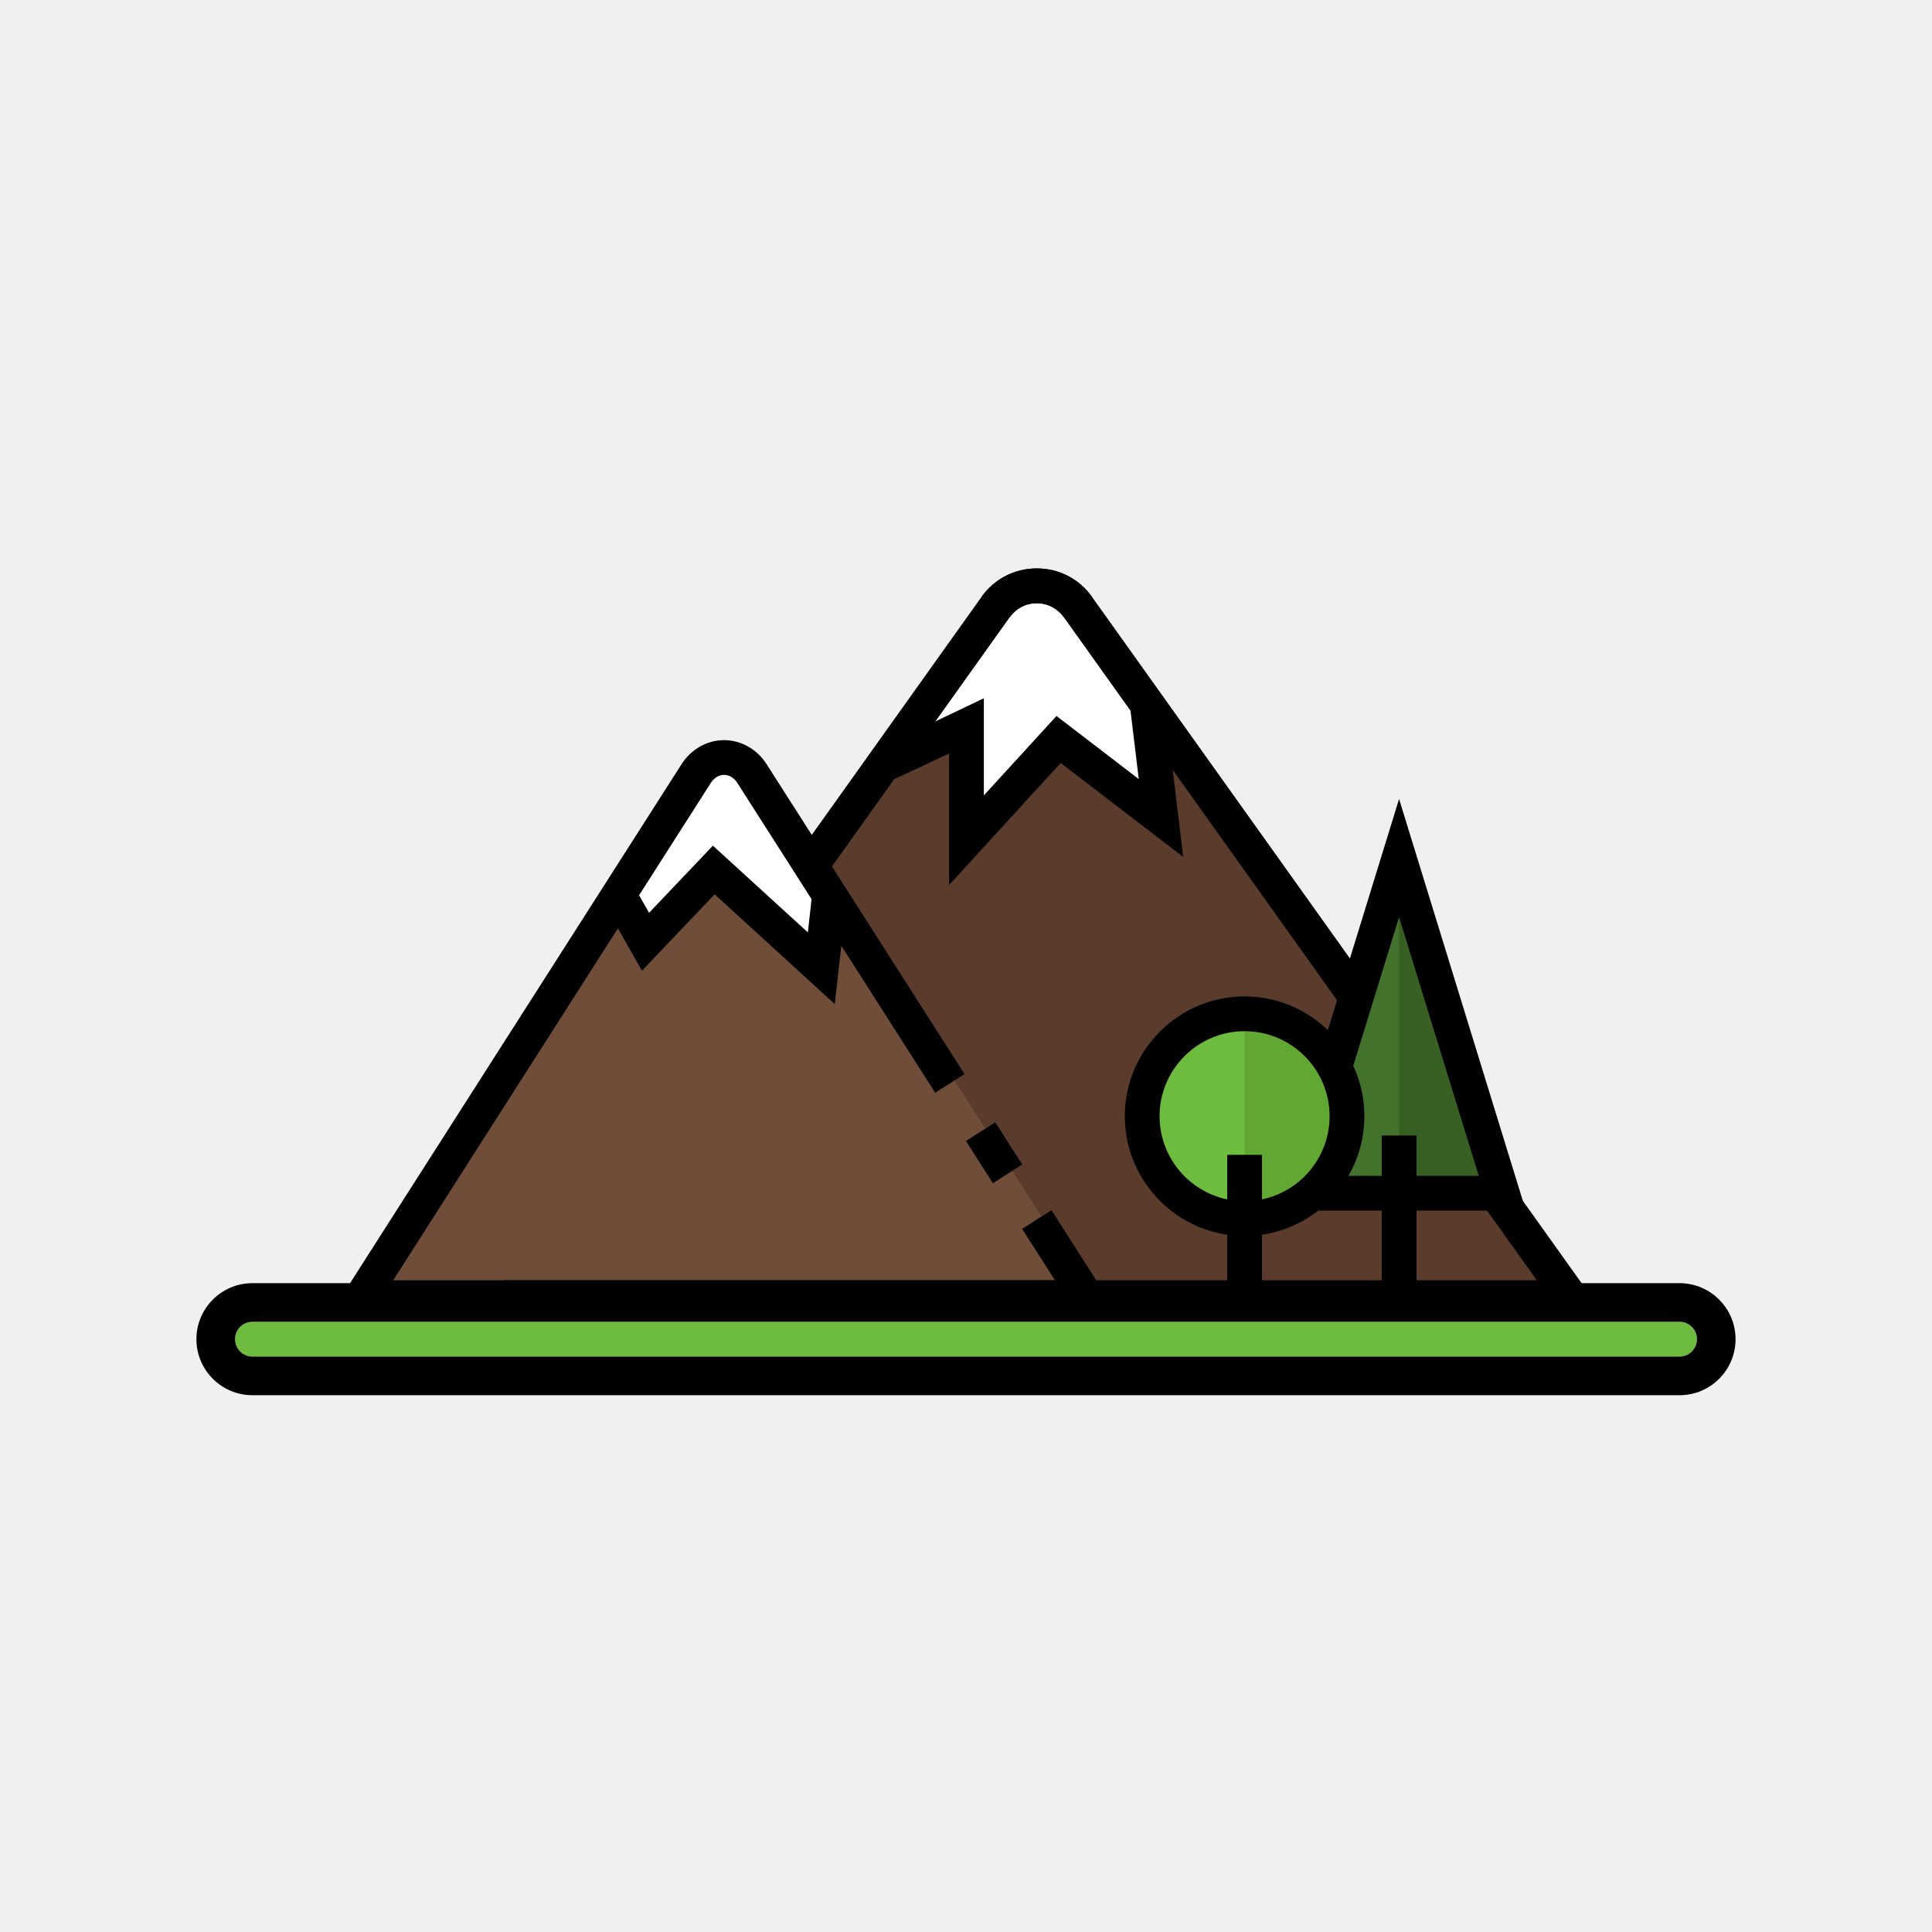
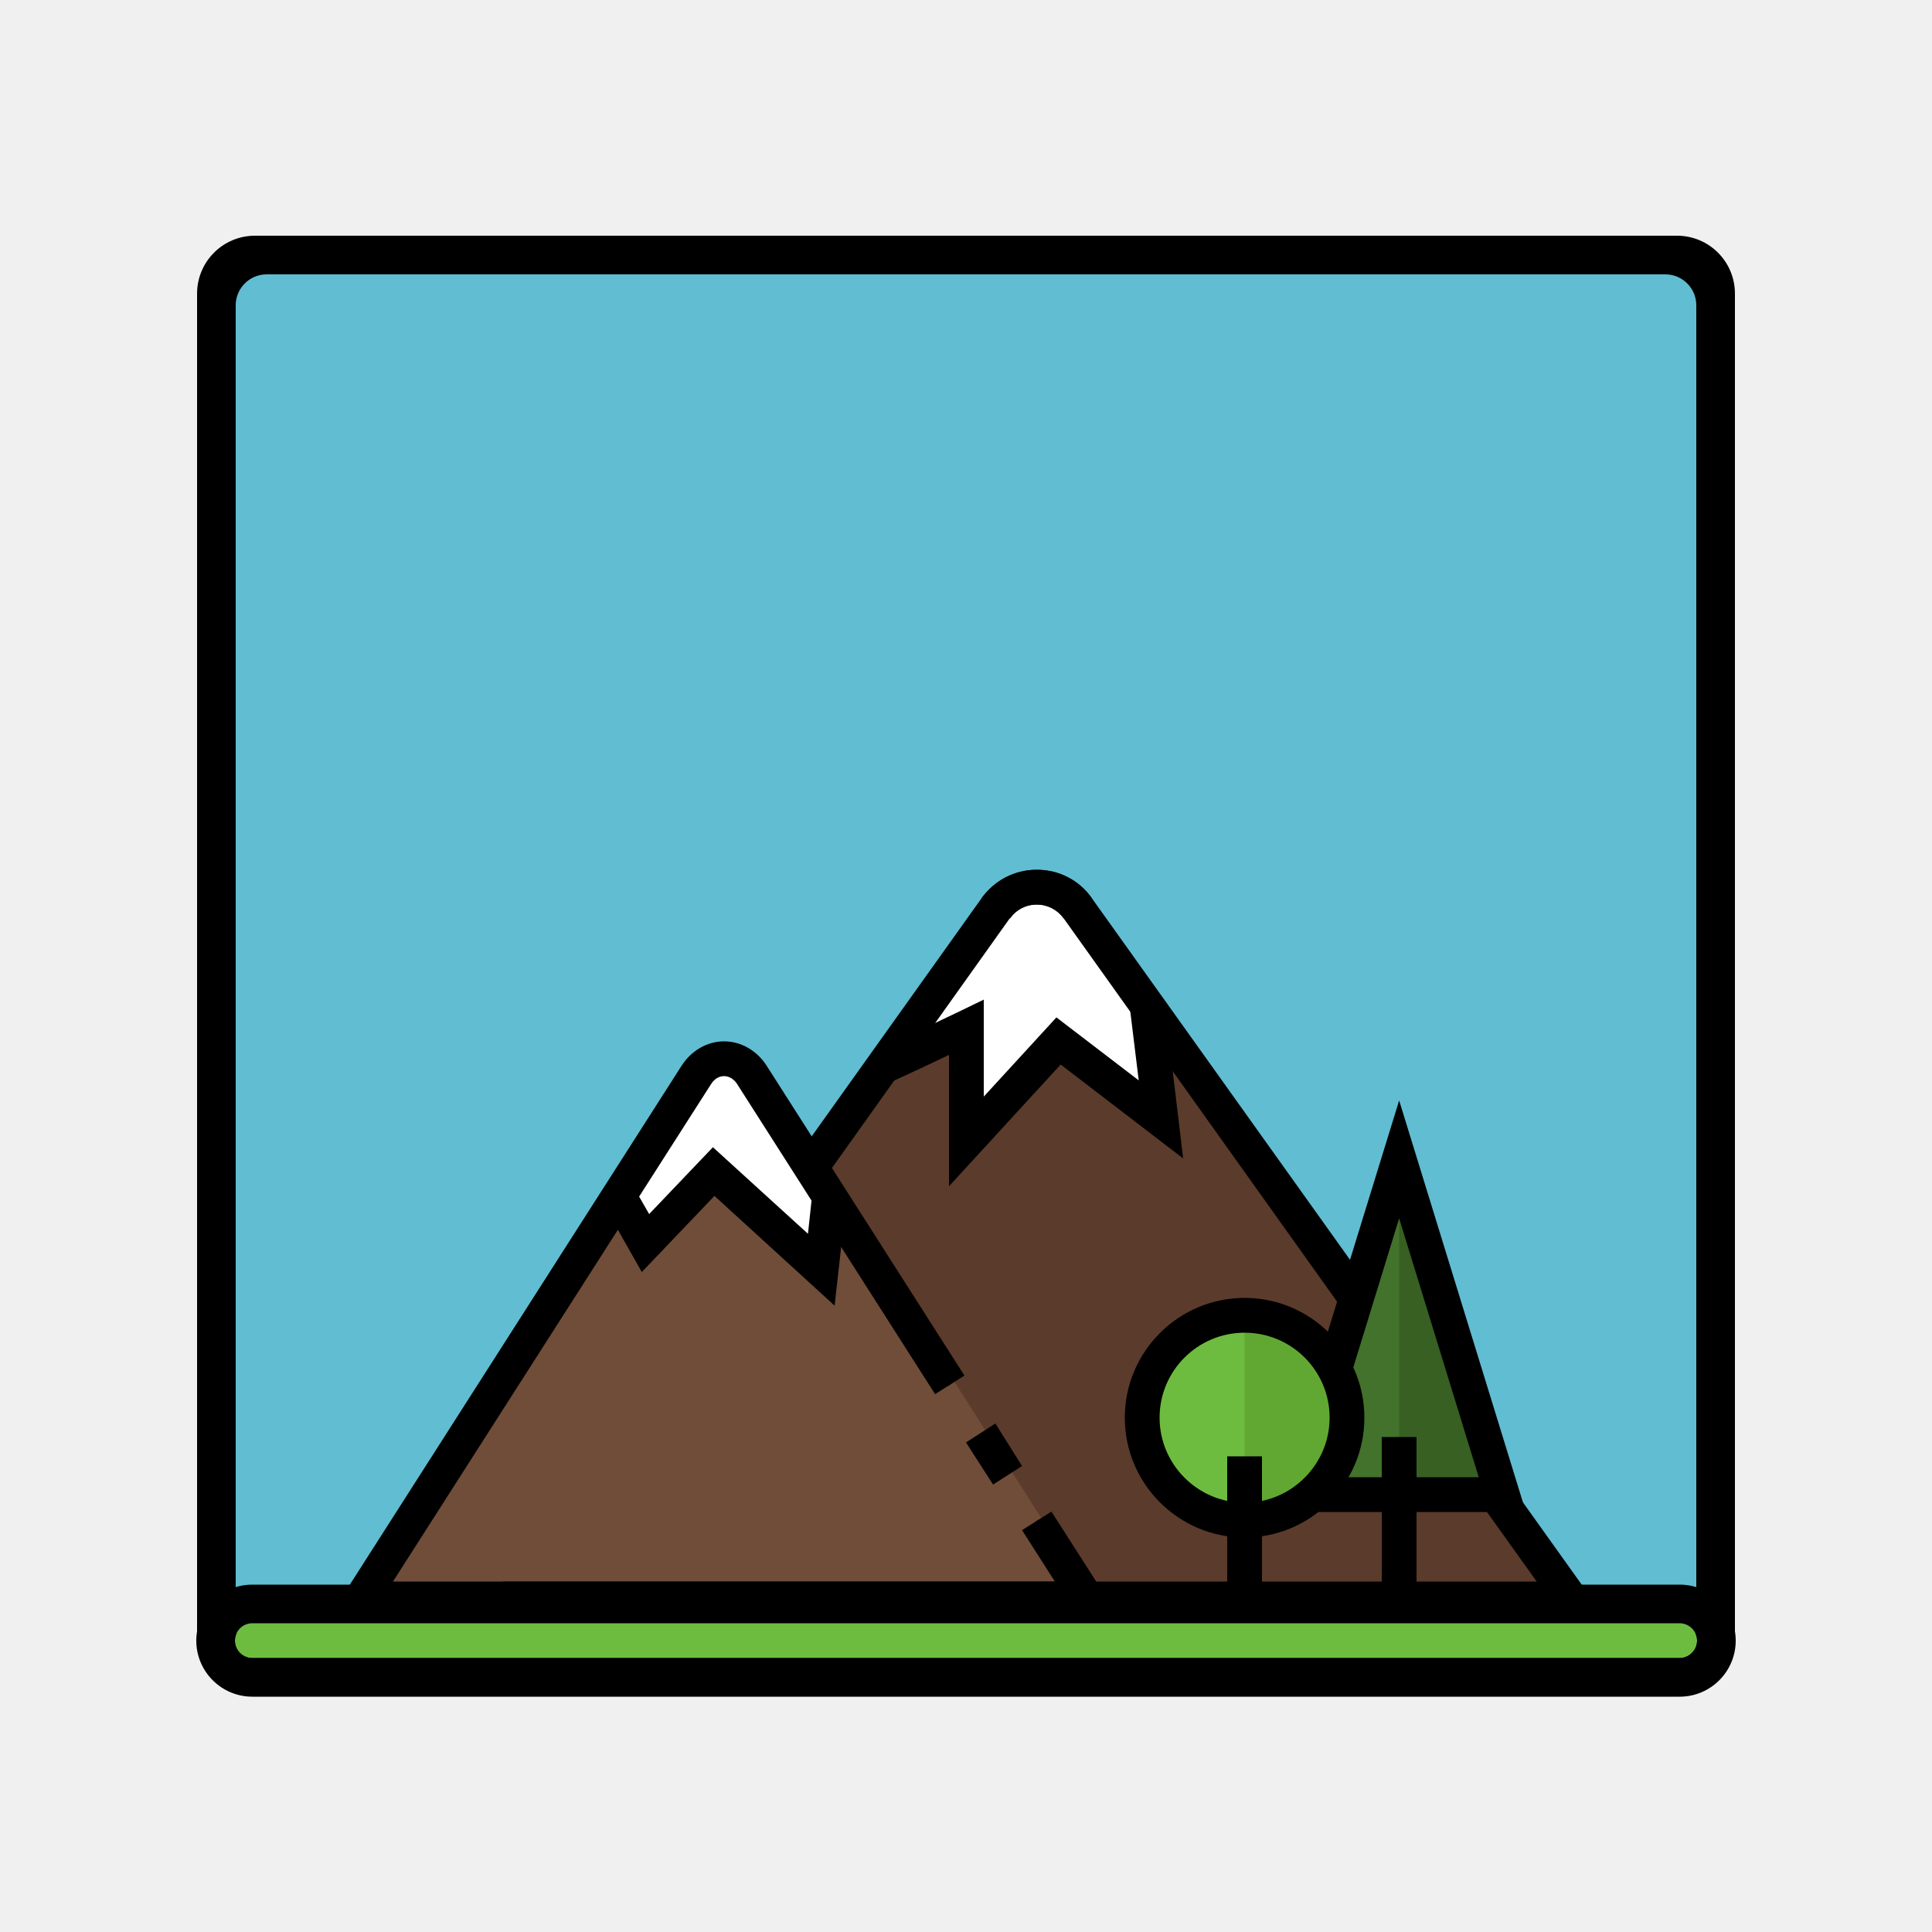
- <svg xmlns="http://www.w3.org/2000/svg" id="b" data-name="Finished icons" viewBox="0 0 500 500">
+ <svg xmlns="http://www.w3.org/2000/svg" version="1.2" viewBox="0 0 500 500" width="500" height="500">
  <defs>
-     <style>
-       .g {
-         clip-path: url(#f);
-       }
- 
-       .h {
-         fill: #5b3b2b;
-       }
- 
-       .i {
-         fill: #6dbc3f;
-       }
- 
-       .j {
-         fill: #fff;
-       }
- 
-       .k {
-         fill: #42722b;
-       }
- 
-       .l {
-         fill: #376022;
-       }
- 
-       .m {
-         fill: #3f1b09;
-       }
- 
-       .n {
-         clip-path: url(#d);
-       }
- 
-       .o {
-         clip-path: url(#e);
-       }
- 
-       .p {
-         fill: #704d39;
-       }
- 
-       .q {
-         clip-path: url(#c);
-       }
- 
-       .r {
-         fill: #61a833;
-       }
-     </style>
-     <clipPath id="c">
-       <path class="h" d="M257.69,154.4l-127.52,178.76h276.29s-127.52-178.76-127.52-178.76c-5.21-7.3-16.05-7.3-21.26,0Z" />
+     <clipPath clipPathUnits="userSpaceOnUse" id="cp1">
+       <path d="m257.69 232.4l-127.52 178.76h276.29l-127.52-178.76c-5.21-7.3-16.05-7.3-21.25 0z" />
    </clipPath>
-     <clipPath id="d">
-       <path class="p" d="M281.24,333.16H93.53s86.63-135.64,86.63-135.64c3.54-5.54,10.9-5.54,14.44,0l86.63,135.64Z" />
+     <clipPath clipPathUnits="userSpaceOnUse" id="cp2">
+       <path d="m281.24 411.16h-187.71l86.63-135.64c3.54-5.54 10.9-5.54 14.44 0 0 0 86.63 135.64 86.64 135.64z" />
    </clipPath>
-     <clipPath id="e">
-       <polygon class="k" points="362.07 219.37 335.35 306.13 388.8 306.13 362.07 219.37" />
+     <clipPath clipPathUnits="userSpaceOnUse" id="cp3">
+       <path d="m362.07 297.37l-26.72 86.76h53.45l-26.73-86.76z" />
    </clipPath>
-     <clipPath id="f">
-       <circle class="i" cx="322.1" cy="286.18" r="26.5" />
+     <clipPath clipPathUnits="userSpaceOnUse" id="cp4">
+       <path d="m322.1 390.68c-14.65 0-26.5-11.85-26.5-26.5 0-14.65 11.85-26.5 26.5-26.5 14.65 0 26.5 11.85 26.5 26.5 0 14.65-11.85 26.5-26.5 26.5z" />
    </clipPath>
  </defs>
+   <style>
+ 		.s0 { fill: #000000 } 
+ 		.s1 { fill: #61bdd2 } 
+ 		.s2 { fill: #5b3b2b } 
+ 		.s3 { fill: #ffffff } 
+ 		.s4 { fill: #704d39 } 
+ 		.s5 { fill: #3f1b09 } 
+ 		.s6 { fill: #42722b } 
+ 		.s7 { fill: #376022 } 
+ 		.s8 { fill: #6dbc3f } 
+ 		.s9 { fill: #61a833 } 
+ 	</style>
+   <path id="Shape 1" fill-rule="evenodd" class="s0" d="m66 61h368c8.3 0 15 6.7 15 15v348c0 8.3-6.7 15-15 15h-368c-8.3 0-15-6.7-15-15v-348c0-8.3 6.7-15 15-15z" />
+   <path id="Shape 1 copy" fill-rule="evenodd" class="s1" d="m69 71h362c4.4 0 8 3.6 8 8v342c0 4.4-3.6 8-8 8h-362c-4.4 0-8-3.6-8-8v-342c0-4.4 3.6-8 8-8z" />
  <g>
    <g>
-       <path class="h" d="M257.69,154.4l-127.52,178.76h276.29s-127.52-178.76-127.52-178.76c-5.21-7.3-16.05-7.3-21.26,0Z" />
-       <g class="q">
-         <polygon class="j" points="224.48 197.16 250.76 183.18 247.67 219.4 273.73 186.27 301.45 207.26 298.03 178.88 275.83 148.18 262.96 147.62 249.55 162.31 224.48 197.16" />
+       <path class="s2" d="m257.7 232.4l-127.5 178.8h276.3l-127.6-178.8c-5.2-7.3-16-7.3-21.2 0z" />
+       <g id="Clip-Path" clip-path="url(#cp1)">
+         <g>
+           <path fill-rule="evenodd" class="s3" d="m224.5 275.2l26.3-14-3.1 36.2 26-33.1 27.7 21-3.4-28.4-22.2-30.7-12.8-0.6-13.4 14.7-25.1 34.9z" />
+         </g>
      </g>
    </g>
    <g>
-       <path class="p" d="M281.24,333.16H93.53s86.63-135.64,86.63-135.64c3.54-5.54,10.9-5.54,14.44,0l86.63,135.64Z" />
-       <g class="n">
-         <polygon class="j" points="154.25 235.18 179.42 195.33 188.26 190.8 197.87 197.16 217.08 230.56 209.11 247.54 185.66 223.86 166.2 247.92 160.41 231.14 154.25 235.18" />
+       <path class="s4" d="m281.2 411.2h-187.7l86.7-135.7c3.5-5.5 10.9-5.5 14.4 0 0 0 86.6 135.7 86.6 135.7z" />
+       <g id="Clip-Path" clip-path="url(#cp2)">
+         <g>
+           <path fill-rule="evenodd" class="s3" d="m154.3 313.2l25.1-39.9 8.9-4.5 9.6 6.4 19.2 33.4-8 16.9-23.4-23.6-19.5 24-5.8-16.8-6.2 4.1z" />
+         </g>
      </g>
    </g>
-     <rect class="m" x="317.6" y="296.18" width="9" height="37.4" />
-     <rect class="m" x="357.58" y="291.18" width="9" height="42.4" />
+     <path fill-rule="evenodd" class="s5" d="m317.6 374.2h9v37.4h-9z" />
+     <path fill-rule="evenodd" class="s5" d="m357.6 369.2h9v42.4h-9z" />
    <g>
-       <polygon class="k" points="362.07 219.37 335.35 306.13 388.8 306.13 362.07 219.37" />
-       <g class="o">
-         <rect class="l" x="362.07" y="201.94" width="43.43" height="119.71" />
+       <path fill-rule="evenodd" class="s6" d="m362.1 297.4l-26.8 86.7h53.5l-26.7-86.7z" />
+       <g id="Clip-Path" clip-path="url(#cp3)">
+         <g>
+           <path fill-rule="evenodd" class="s7" d="m362.1 279.9h43.4v119.8h-43.4z" />
+         </g>
      </g>
    </g>
    <g>
-       <circle class="i" cx="322.1" cy="286.18" r="26.5" />
-       <g class="g">
-         <rect class="r" x="322.1" y="254.06" width="35.04" height="65.37" />
+       <path fill-rule="evenodd" class="s8" d="m322.1 390.7c-14.7 0-26.5-11.9-26.5-26.5 0-14.7 11.8-26.5 26.5-26.5 14.7 0 26.5 11.8 26.5 26.5 0 14.6-11.8 26.5-26.5 26.5z" />
+       <g id="Clip-Path" clip-path="url(#cp4)">
+         <g>
+           <path fill-rule="evenodd" class="s9" d="m322.1 332.1h35v65.3h-35z" />
+         </g>
      </g>
    </g>
  </g>
  <g>
    <g>
-       <path d="M347.17,260.47l-71.88-100.77c-1.63-2.28-4.17-3.59-6.96-3.59s-5.34,1.31-6.97,3.59l-7.33-5.23c3.34-4.68,8.55-7.36,14.29-7.36h0c5.75,0,10.95,2.68,14.29,7.36l71.88,100.77-7.33,5.23Z" />
-       <polygon points="415.21 340.34 130.17 340.34 130.17 331.34 397.73 331.34 384.4 312.66 391.72 307.43 415.21 340.34" />
-       <path d="M247.03,223.71l3.16-36.97-27.36,14.56,26.32-36.59,13.61-14.9,13.34.57,22.41,31,3.58,29.68-28.27-21.4-26.79,34.06ZM251.34,185l-3.03,35.47,25.33-32.2,27.17,20.57-3.27-27.08-21.98-30.4-12.39-.53-13.26,14.51-23.78,33.07,25.2-13.41Z" />
-       <path d="M245.62,229.04v-34.05c-7.55,3.59-14.71,6.95-15.71,7.28l-2.79-8.56-.13.04c1.22-.48,11.83-5.49,21.19-9.96l6.44-3.08v25.14l18.8-20.55,21.29,16.32-2.27-18.84,8.94-1.08,4.83,40.07-31.71-24.31-28.87,31.57Z" />
-       <path d="M215.01,224.67l-7.33-5.23,46.34-64.97c3.34-4.68,8.55-7.36,14.29-7.36h0c5.75,0,10.95,2.68,14.29,7.36l-7.33,5.23c-1.63-2.28-4.17-3.59-6.96-3.59-2.8,0-5.34,1.31-6.97,3.59l-46.34,64.97Z" />
+       <path class="s0" d="m347.2 338.5l-71.9-100.8c-1.6-2.3-4.2-3.6-7-3.6-2.8 0-5.3 1.3-6.9 3.6l-7.4-5.2c3.4-4.7 8.6-7.4 14.3-7.4 5.8 0 11 2.7 14.3 7.4l71.9 100.7c0 0-7.3 5.3-7.3 5.3z" />
+       <path fill-rule="evenodd" class="s0" d="m415.2 418.3h-285v-9h267.5l-13.3-18.6 7.3-5.3 23.5 32.9z" />
+       <path class="s0" d="m247 301.7l3.2-37-27.4 14.6 26.3-36.6 13.7-14.9 13.3 0.6 22.4 31 3.6 29.7-28.3-21.4c0 0-26.8 34-26.8 34zm4.3-38.7l-3 35.5 25.3-32.2 27.2 20.5-3.3-27-21.9-30.4-12.4-0.6-13.3 14.5-23.8 33.1c0 0 25.2-13.4 25.2-13.4z" />
+       <path class="s0" d="m245.6 307v-34c-7.5 3.6-14.7 6.9-15.7 7.3l-2.8-8.6h-0.1c1.2-0.4 11.8-5.4 21.2-9.9l6.4-3.1v25.1l18.8-20.5 21.3 16.3-2.3-18.8 9-1.1 4.8 40.1-31.7-24.3-28.9 31.5z" />
+       <path class="s0" d="m215 302.7l-7.3-5.3 46.3-64.9c3.4-4.7 8.6-7.4 14.3-7.4 5.8 0 11 2.7 14.3 7.4l-7.3 5.2c-1.7-2.3-4.2-3.6-7-3.6-2.8 0-5.3 1.3-7 3.6 0 0-46.3 65-46.3 65z" />
    </g>
    <g>
-       <path d="M282.15,336.34H92.62l.49-.77,86.63-135.64c1.78-2.79,4.57-4.38,7.64-4.38s5.86,1.6,7.64,4.38l51.21,80.18-.84.54-51.21-80.18c-1.59-2.49-4.07-3.92-6.8-3.92s-5.21,1.43-6.8,3.92l-86.14,134.87h185.88l-12.43-19.46.84-.54,13.41,21Z" />
-       <path d="M213.42,255.24l-28.56-28.22-18.14,21.14-6.73-13.32-7.35,4.62,26.43-41.83,9.22-4.72,9.95,6.59.06.1,19.31,33.55-4.18,22.09ZM184.81,225.55l27.98,27.66,3.77-19.88-19.06-33.13-9.27-6.14-8.45,4.33-23.93,37.87,4.54-2.86,6.55,12.96,17.86-20.82Z" />
-       <polygon points="216.04 259.86 184.95 231.45 166.14 251.22 156.28 233.86 164.1 229.41 167.98 236.23 184.5 218.86 209.07 241.3 210.21 231.13 219.15 232.14 216.04 259.86" />
-       <path d="M289.45,340.34H85.32l91.06-142.56c2.49-3.9,6.61-6.23,11.01-6.23s8.52,2.33,11.01,6.23l51.21,80.18-7.58,4.84-51.21-80.18c-.84-1.32-2.09-2.08-3.43-2.08s-2.59.76-3.43,2.08l-82.21,128.72h171.28l-8.5-13.31,7.59-4.84,17.34,27.15Z" />
-       <rect x="252.77" y="291.83" width="9" height="12.97" transform="translate(-120.12 185.36) rotate(-32.56)" />
+       <path class="s0" d="m282.1 414.3h-189.5l0.5-0.7 86.6-135.7c1.8-2.8 4.6-4.4 7.7-4.4 3 0 5.8 1.6 7.6 4.4l51.2 80.2-0.8 0.6-51.2-80.2c-1.6-2.5-4.1-3.9-6.8-3.9-2.8 0-5.2 1.4-6.8 3.9l-86.2 134.8h185.9l-12.4-19.4 0.8-0.6 13.4 21z" />
+       <path class="s0" d="m213.4 333.2l-28.5-28.2-18.2 21.2-6.7-13.4-7.4 4.7 26.5-41.9 9.2-4.7 9.9 6.6 0.1 0.1 19.3 33.6c0 0-4.2 22-4.2 22zm-28.6-29.6l28 27.6 3.8-19.9-19.1-33.1-9.3-6.1-8.4 4.3-24 37.9 4.6-2.9 6.5 13 17.9-20.9z" />
+       <path fill-rule="evenodd" class="s0" d="m216 337.9l-31.1-28.4-18.8 19.7-9.8-17.3 7.8-4.5 3.9 6.8 16.5-17.3 24.6 22.4 1.1-10.2 8.9 1-3.1 27.8z" />
+       <path class="s0" d="m289.4 418.3h-204.1l91.1-142.5c2.5-3.9 6.6-6.3 11-6.3 4.4 0 8.5 2.4 11 6.3l51.2 80.2-7.6 4.8-51.2-80.2c-0.8-1.3-2.1-2.1-3.4-2.1-1.4 0-2.6 0.8-3.4 2.1l-82.3 128.7h171.3l-8.5-13.3 7.6-4.8c0 0 17.4 27.1 17.3 27.1z" />
+       <path fill-rule="evenodd" class="s0" d="m250 373.3l7.6-4.9 6.9 11-7.5 4.8z" />
    </g>
-     <polygon points="394.89 313.31 340.57 313.31 340.57 304.31 382.7 304.31 362.08 237.34 350.07 276.3 341.47 273.65 362.08 206.77 394.89 313.31" />
-     <path d="M322.1,319.87c-17.09,0-31-13.91-31-31s13.91-31,31-31,31,13.91,31,31-13.91,31-31,31ZM322.1,266.87c-12.13,0-22,9.87-22,22s9.87,22,22,22,22-9.87,22-22-9.87-22-22-22Z" />
-     <rect x="317.6" y="298.87" width="9" height="37.41" />
-     <rect x="357.58" y="293.87" width="9" height="42.41" />
+     <path fill-rule="evenodd" class="s0" d="m394.9 391.3h-54.3v-9h42.1l-20.6-67-12 39-8.6-2.7 20.6-66.8 32.8 106.5z" />
+     <path class="s0" d="m322.1 397.9c-17.1 0-31-13.9-31-31 0-17.1 13.9-31 31-31 17.1 0 31 13.9 31 31 0 17.1-13.9 31-31 31zm0-53c-12.1 0-22 9.8-22 22 0 12.1 9.9 22 22 22 12.1 0 22-9.9 22-22 0-12.2-9.9-22-22-22z" />
+     <path fill-rule="evenodd" class="s0" d="m317.6 376.9h9v37.4h-9z" />
+     <path fill-rule="evenodd" class="s0" d="m357.6 371.9h9v42.4h-9z" />
    <g>
-       <rect class="i" x="60.83" y="342.08" width="378.33" height="9" rx="4.5" ry="4.5" />
-       <path d="M434.67,342.08c2.49,0,4.5,2.01,4.5,4.5s-2.01,4.5-4.5,4.5H65.33c-2.49,0-4.5-2.01-4.5-4.5s2.01-4.5,4.5-4.5h369.33M434.67,332.08H65.33c-8,0-14.5,6.5-14.5,14.5s6.5,14.5,14.5,14.5h369.33c8,0,14.5-6.5,14.5-14.5s-6.5-14.5-14.5-14.5h0Z" />
+       <path fill-rule="evenodd" class="s8" d="m65.3 420.1h369.4c2.4 0 4.5 2 4.5 4.5 0 2.5-2.1 4.5-4.5 4.5h-369.4c-2.5 0-4.5-2-4.5-4.5 0-2.5 2-4.5 4.5-4.5z" />
+       <path class="s0" d="m434.7 410.1h-369.4c-8 0-14.5 6.5-14.5 14.5 0 8 6.5 14.5 14.5 14.5h369.4c8 0 14.5-6.5 14.5-14.5 0-8-6.5-14.5-14.5-14.5zm0 10c2.4 0 4.5 2 4.5 4.5 0 2.5-2.1 4.5-4.5 4.5h-369.4c-2.5 0-4.5-2-4.5-4.5 0-2.5 2-4.5 4.5-4.5h369.3" />
    </g>
  </g>
</svg>
